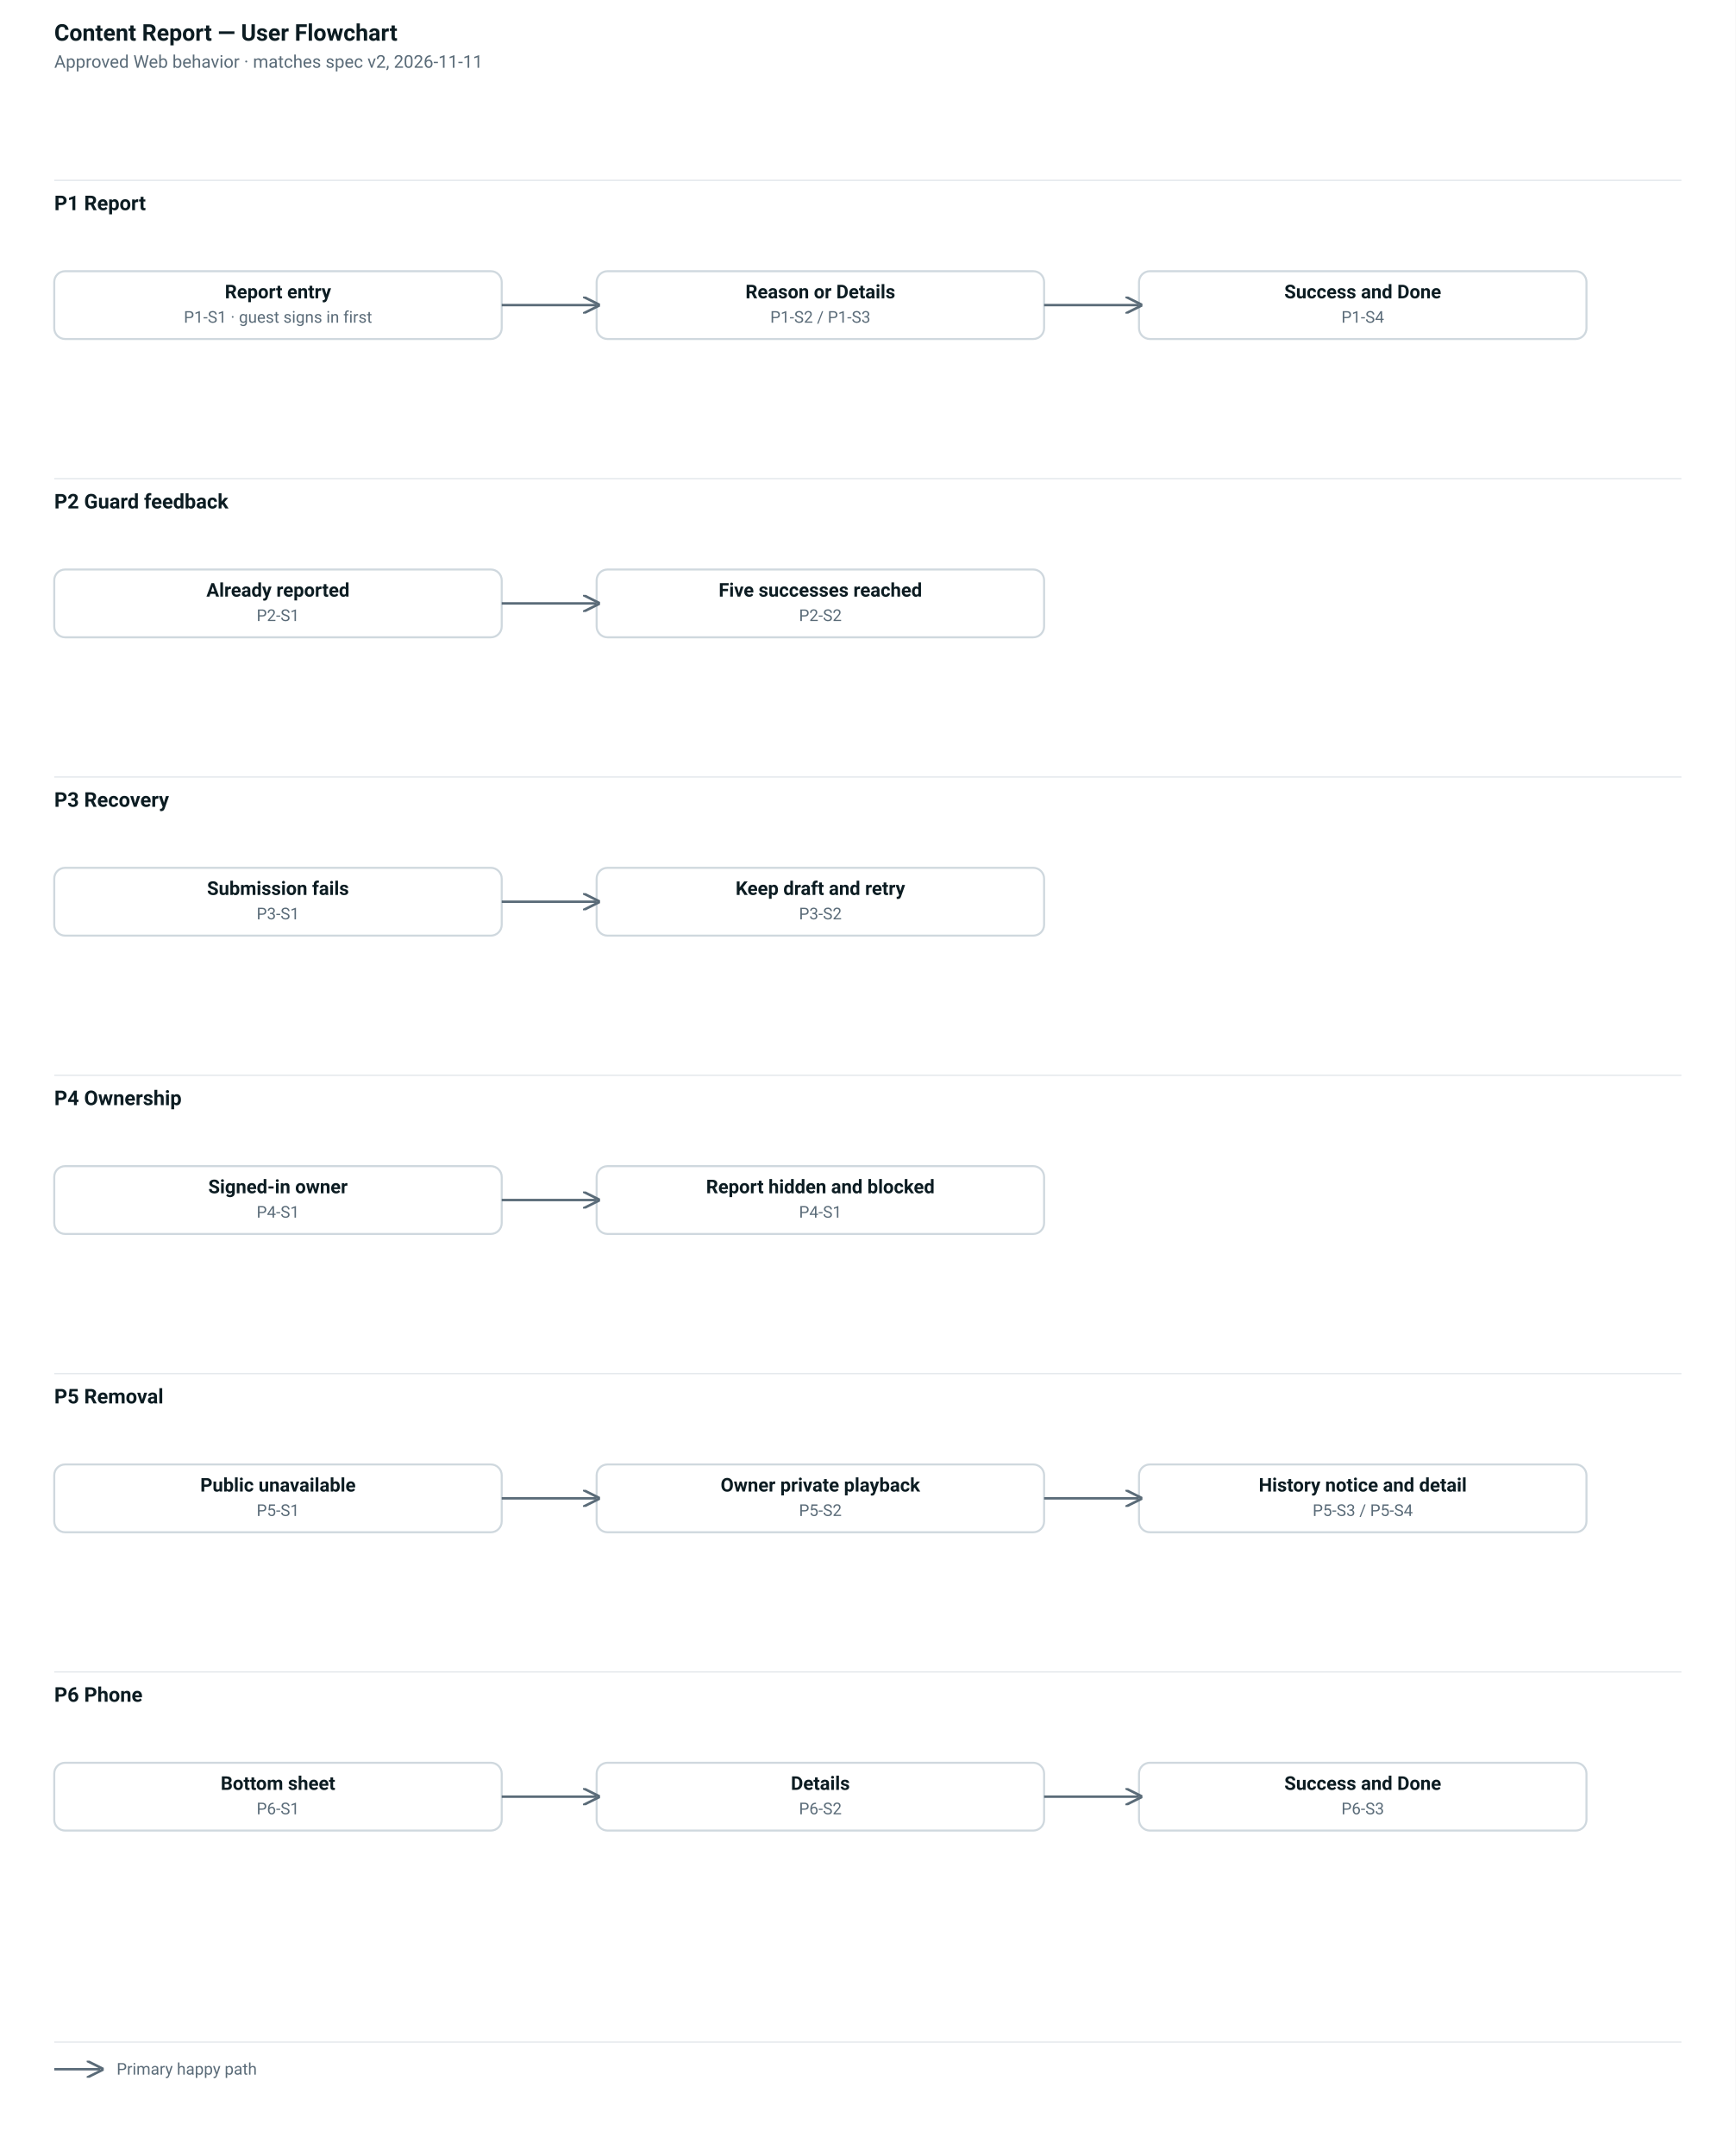
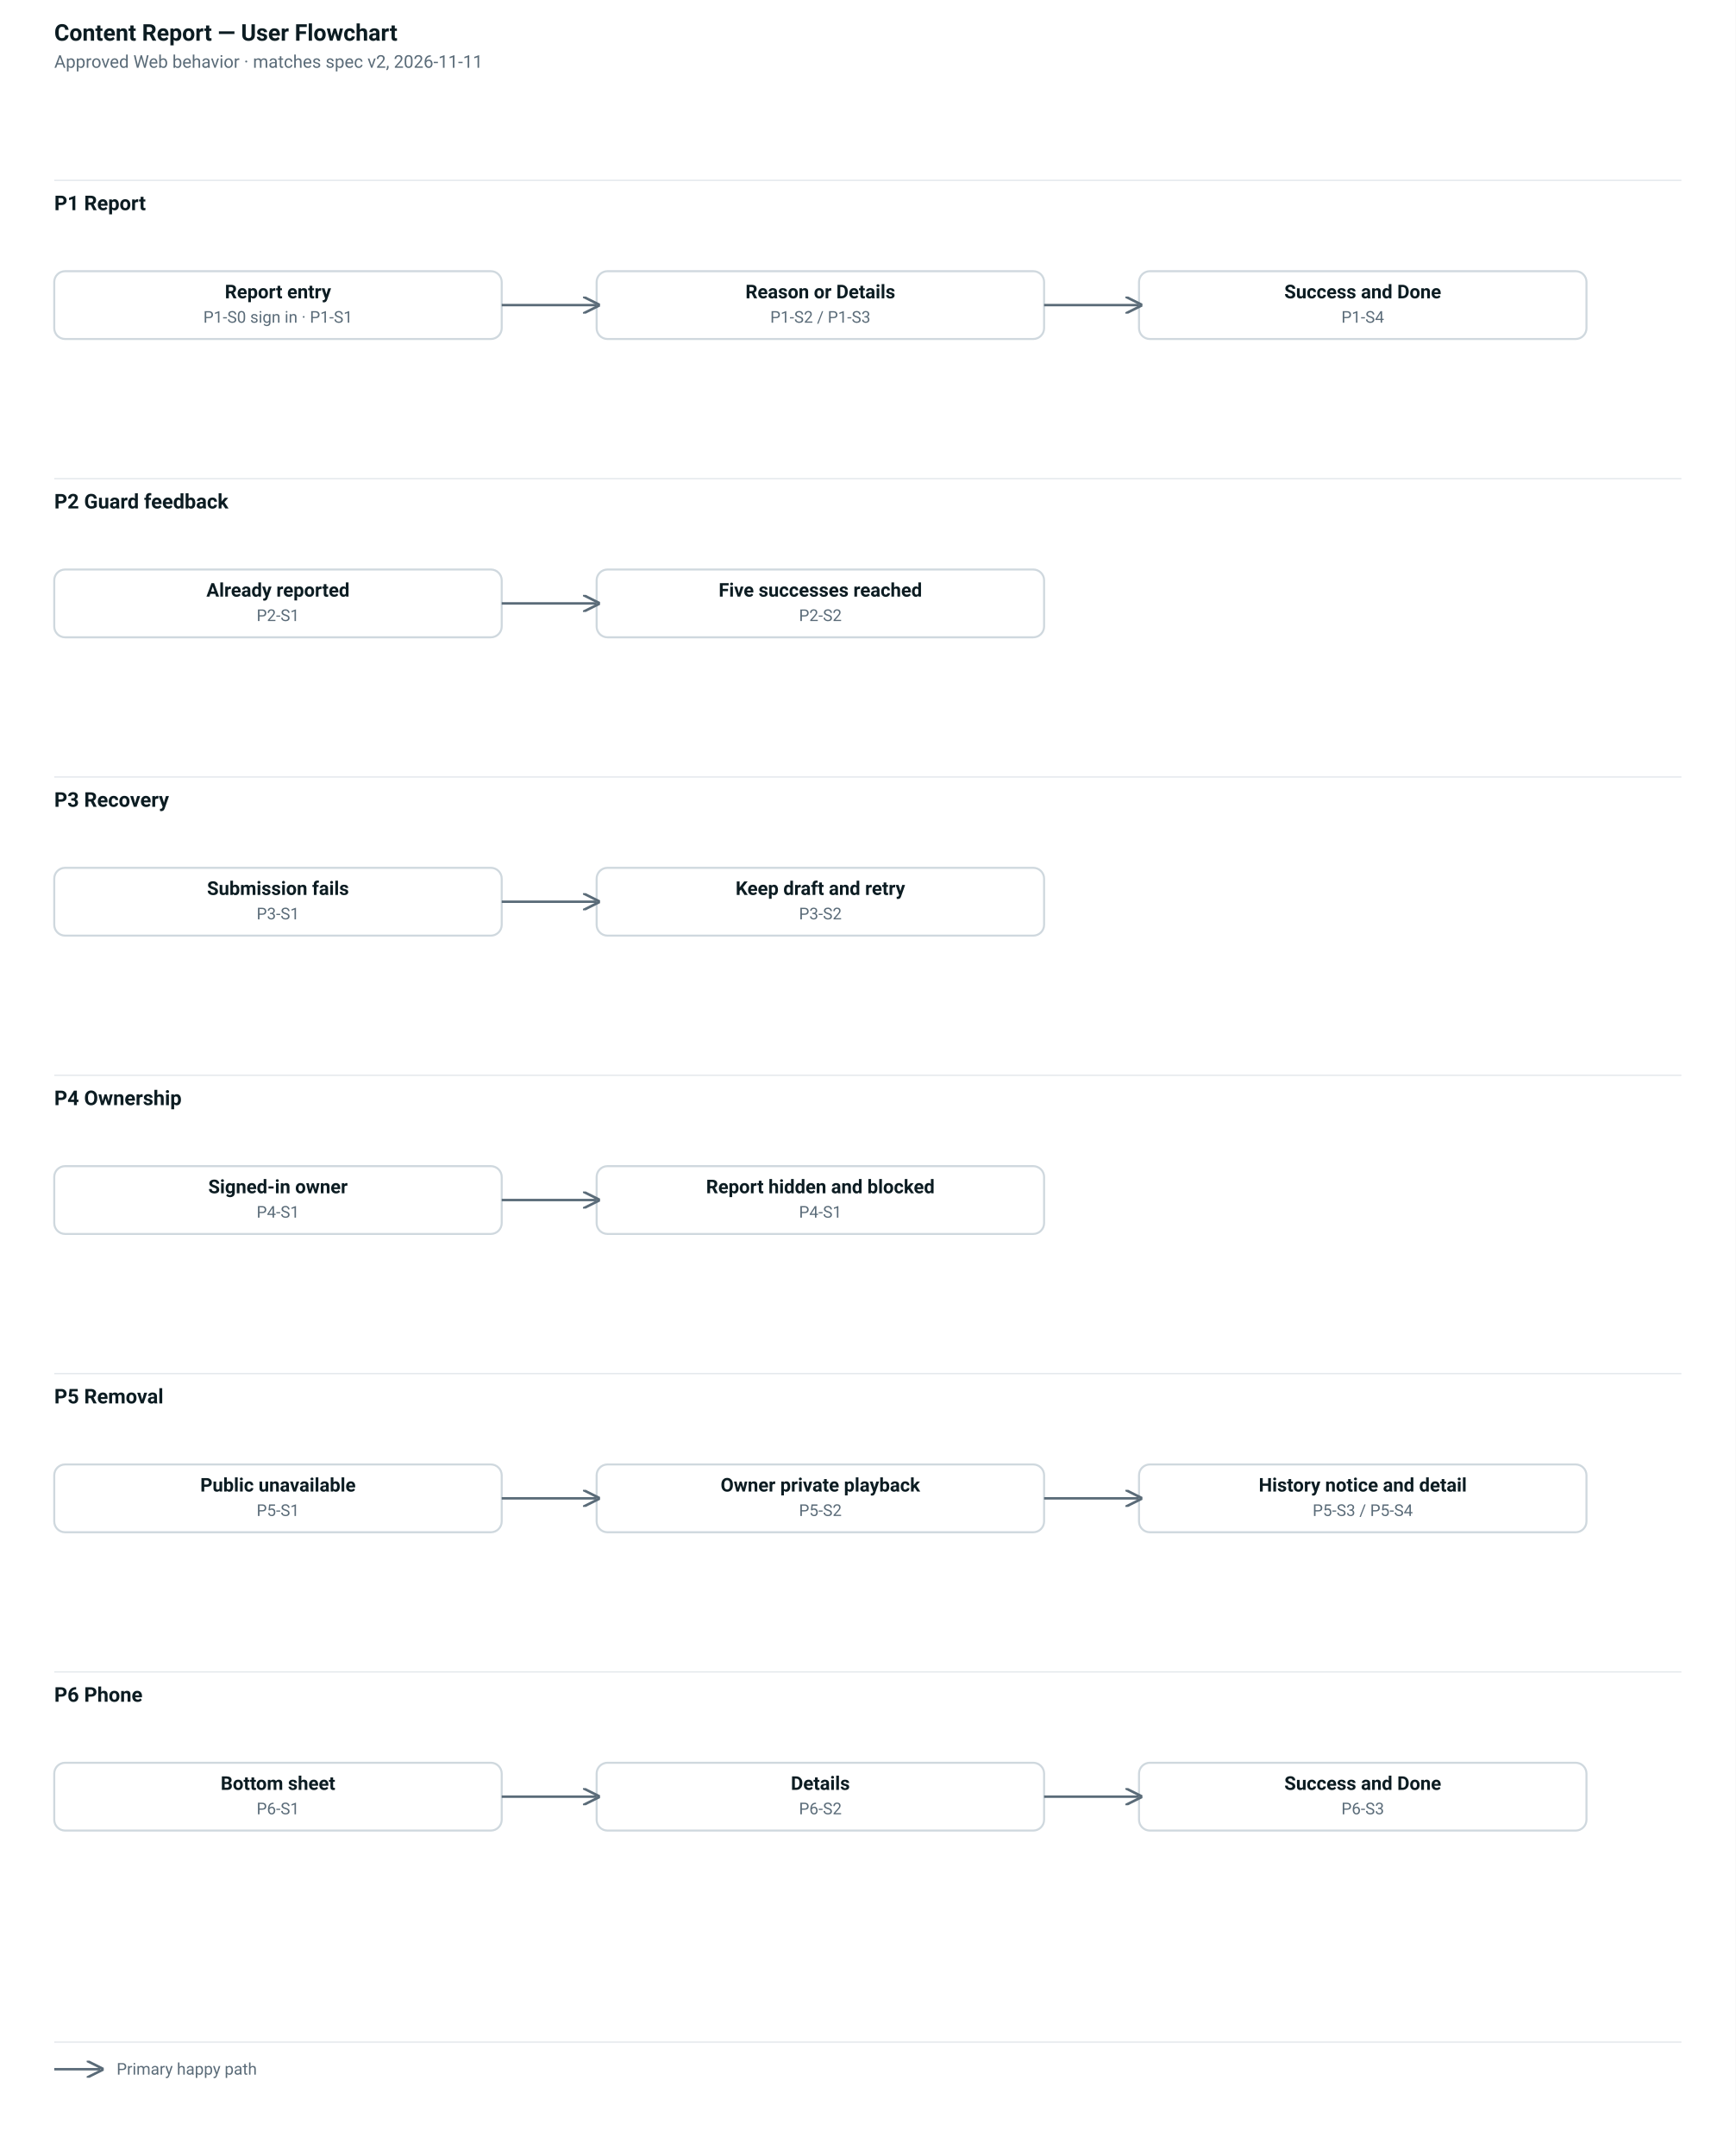
<svg xmlns="http://www.w3.org/2000/svg" width="1280" height="1590" viewBox="0 0 1280 1590" font-family="-apple-system,BlinkMacSystemFont,'Segoe UI',Roboto,sans-serif" role="img">
  <defs>
    <marker id="fc-primary" viewBox="0 0 10 10" refX="8" refY="5" markerWidth="7" markerHeight="7" orient="auto-start-reverse">
      <path d="M0 0 L10 5 L0 10" fill="none" stroke="#5a6b78" stroke-width="1.5" />
    </marker>
    <marker id="fc-error" viewBox="0 0 10 10" refX="8" refY="5" markerWidth="7" markerHeight="7" orient="auto-start-reverse">
      <path d="M0 0 L10 5 L0 10" fill="none" stroke="#d6484a" stroke-width="1.5" />
    </marker>
    <marker id="fc-structural" viewBox="0 0 10 10" refX="8" refY="5" markerWidth="7" markerHeight="7" orient="auto-start-reverse">
      <path d="M0 0 L10 5 L0 10" fill="none" stroke="#a8b2ba" stroke-width="1.5" />
    </marker>
    <marker id="fc-deferred" viewBox="0 0 10 10" refX="8" refY="5" markerWidth="7" markerHeight="7" orient="auto-start-reverse">
      <path d="M0 0 L10 5 L0 10" fill="none" stroke="#a8b2ba" stroke-width="1.5" />
    </marker>
    <marker id="fc-retry" viewBox="0 0 10 10" refX="8" refY="5" markerWidth="7" markerHeight="7" orient="auto-start-reverse">
      <path d="M0 0 L10 5 L0 10" fill="none" stroke="#6cc7e6" stroke-width="1.5" />
    </marker>
  </defs>
  <rect width="1280" height="1590" fill="#ffffff" />
  <text x="40" y="30" font-size="17" font-weight="700" fill="#0c1c22">Content Report — User Flowchart</text>
  <text x="40" y="50" font-size="13" fill="#5a6b78">Approved Web behavior · matches spec v2, 2026-11-11</text>
  <g transform="translate(0,80)">
    <line x1="40" y1="53" x2="1240" y2="53" stroke="#e5e9ed" stroke-width="1" />
    <text x="40" y="75" font-size="15" font-weight="700" fill="#0c1c22">P1 Report</text>
    <rect x="40" y="120" width="330" height="50" rx="8" fill="#ffffff" stroke="#cfd8de" stroke-width="1.5" />
    <text x="205" y="140" font-size="14" font-weight="700" fill="#0c1c22" text-anchor="middle">Report entry</text>
-     <text x="205" y="158" font-size="12" fill="#5a6b78" text-anchor="middle">P1-S1 · guest signs in first</text>
+     <text x="205" y="158" font-size="12" fill="#5a6b78" text-anchor="middle">P1-S0 sign in · P1-S1</text>
    <rect x="440" y="120" width="330" height="50" rx="8" fill="#ffffff" stroke="#cfd8de" stroke-width="1.5" />
    <text x="605" y="140" font-size="14" font-weight="700" fill="#0c1c22" text-anchor="middle">Reason or Details</text>
    <text x="605" y="158" font-size="12" fill="#5a6b78" text-anchor="middle">P1-S2 / P1-S3</text>
    <line x1="370" y1="145" x2="440" y2="145" stroke="#5a6b78" stroke-width="1.8" marker-end="url(#fc-primary)" />
    <rect x="840" y="120" width="330" height="50" rx="8" fill="#ffffff" stroke="#cfd8de" stroke-width="1.5" />
    <text x="1005" y="140" font-size="14" font-weight="700" fill="#0c1c22" text-anchor="middle">Success and Done</text>
    <text x="1005" y="158" font-size="12" fill="#5a6b78" text-anchor="middle">P1-S4</text>
    <line x1="770" y1="145" x2="840" y2="145" stroke="#5a6b78" stroke-width="1.8" marker-end="url(#fc-primary)" />
    <line x1="40" y1="273" x2="1240" y2="273" stroke="#e5e9ed" stroke-width="1" />
    <text x="40" y="295" font-size="15" font-weight="700" fill="#0c1c22">P2 Guard feedback</text>
    <rect x="40" y="340" width="330" height="50" rx="8" fill="#ffffff" stroke="#cfd8de" stroke-width="1.5" />
    <text x="205" y="360" font-size="14" font-weight="700" fill="#0c1c22" text-anchor="middle">Already reported</text>
    <text x="205" y="378" font-size="12" fill="#5a6b78" text-anchor="middle">P2-S1</text>
    <rect x="440" y="340" width="330" height="50" rx="8" fill="#ffffff" stroke="#cfd8de" stroke-width="1.5" />
    <text x="605" y="360" font-size="14" font-weight="700" fill="#0c1c22" text-anchor="middle">Five successes reached</text>
    <text x="605" y="378" font-size="12" fill="#5a6b78" text-anchor="middle">P2-S2</text>
    <line x1="370" y1="365" x2="440" y2="365" stroke="#5a6b78" stroke-width="1.8" marker-end="url(#fc-primary)" />
    <line x1="40" y1="493" x2="1240" y2="493" stroke="#e5e9ed" stroke-width="1" />
    <text x="40" y="515" font-size="15" font-weight="700" fill="#0c1c22">P3 Recovery</text>
    <rect x="40" y="560" width="330" height="50" rx="8" fill="#ffffff" stroke="#cfd8de" stroke-width="1.5" />
    <text x="205" y="580" font-size="14" font-weight="700" fill="#0c1c22" text-anchor="middle">Submission fails</text>
    <text x="205" y="598" font-size="12" fill="#5a6b78" text-anchor="middle">P3-S1</text>
    <rect x="440" y="560" width="330" height="50" rx="8" fill="#ffffff" stroke="#cfd8de" stroke-width="1.5" />
    <text x="605" y="580" font-size="14" font-weight="700" fill="#0c1c22" text-anchor="middle">Keep draft and retry</text>
    <text x="605" y="598" font-size="12" fill="#5a6b78" text-anchor="middle">P3-S2</text>
    <line x1="370" y1="585" x2="440" y2="585" stroke="#5a6b78" stroke-width="1.8" marker-end="url(#fc-primary)" />
    <line x1="40" y1="713" x2="1240" y2="713" stroke="#e5e9ed" stroke-width="1" />
    <text x="40" y="735" font-size="15" font-weight="700" fill="#0c1c22">P4 Ownership</text>
    <rect x="40" y="780" width="330" height="50" rx="8" fill="#ffffff" stroke="#cfd8de" stroke-width="1.5" />
    <text x="205" y="800" font-size="14" font-weight="700" fill="#0c1c22" text-anchor="middle">Signed-in owner</text>
    <text x="205" y="818" font-size="12" fill="#5a6b78" text-anchor="middle">P4-S1</text>
    <rect x="440" y="780" width="330" height="50" rx="8" fill="#ffffff" stroke="#cfd8de" stroke-width="1.5" />
    <text x="605" y="800" font-size="14" font-weight="700" fill="#0c1c22" text-anchor="middle">Report hidden and blocked</text>
    <text x="605" y="818" font-size="12" fill="#5a6b78" text-anchor="middle">P4-S1</text>
    <line x1="370" y1="805" x2="440" y2="805" stroke="#5a6b78" stroke-width="1.8" marker-end="url(#fc-primary)" />
    <line x1="40" y1="933" x2="1240" y2="933" stroke="#e5e9ed" stroke-width="1" />
    <text x="40" y="955" font-size="15" font-weight="700" fill="#0c1c22">P5 Removal</text>
    <rect x="40" y="1000" width="330" height="50" rx="8" fill="#ffffff" stroke="#cfd8de" stroke-width="1.5" />
    <text x="205" y="1020" font-size="14" font-weight="700" fill="#0c1c22" text-anchor="middle">Public unavailable</text>
    <text x="205" y="1038" font-size="12" fill="#5a6b78" text-anchor="middle">P5-S1</text>
    <rect x="440" y="1000" width="330" height="50" rx="8" fill="#ffffff" stroke="#cfd8de" stroke-width="1.5" />
    <text x="605" y="1020" font-size="14" font-weight="700" fill="#0c1c22" text-anchor="middle">Owner private playback</text>
    <text x="605" y="1038" font-size="12" fill="#5a6b78" text-anchor="middle">P5-S2</text>
    <line x1="370" y1="1025" x2="440" y2="1025" stroke="#5a6b78" stroke-width="1.8" marker-end="url(#fc-primary)" />
    <rect x="840" y="1000" width="330" height="50" rx="8" fill="#ffffff" stroke="#cfd8de" stroke-width="1.5" />
    <text x="1005" y="1020" font-size="14" font-weight="700" fill="#0c1c22" text-anchor="middle">History notice and detail</text>
    <text x="1005" y="1038" font-size="12" fill="#5a6b78" text-anchor="middle">P5-S3 / P5-S4</text>
    <line x1="770" y1="1025" x2="840" y2="1025" stroke="#5a6b78" stroke-width="1.8" marker-end="url(#fc-primary)" />
    <line x1="40" y1="1153" x2="1240" y2="1153" stroke="#e5e9ed" stroke-width="1" />
    <text x="40" y="1175" font-size="15" font-weight="700" fill="#0c1c22">P6 Phone</text>
    <rect x="40" y="1220" width="330" height="50" rx="8" fill="#ffffff" stroke="#cfd8de" stroke-width="1.5" />
    <text x="205" y="1240" font-size="14" font-weight="700" fill="#0c1c22" text-anchor="middle">Bottom sheet</text>
    <text x="205" y="1258" font-size="12" fill="#5a6b78" text-anchor="middle">P6-S1</text>
    <rect x="440" y="1220" width="330" height="50" rx="8" fill="#ffffff" stroke="#cfd8de" stroke-width="1.5" />
    <text x="605" y="1240" font-size="14" font-weight="700" fill="#0c1c22" text-anchor="middle">Details</text>
    <text x="605" y="1258" font-size="12" fill="#5a6b78" text-anchor="middle">P6-S2</text>
    <line x1="370" y1="1245" x2="440" y2="1245" stroke="#5a6b78" stroke-width="1.8" marker-end="url(#fc-primary)" />
    <rect x="840" y="1220" width="330" height="50" rx="8" fill="#ffffff" stroke="#cfd8de" stroke-width="1.5" />
    <text x="1005" y="1240" font-size="14" font-weight="700" fill="#0c1c22" text-anchor="middle">Success and Done</text>
    <text x="1005" y="1258" font-size="12" fill="#5a6b78" text-anchor="middle">P6-S3</text>
    <line x1="770" y1="1245" x2="840" y2="1245" stroke="#5a6b78" stroke-width="1.8" marker-end="url(#fc-primary)" />
    <line x1="40" y1="1426" x2="1240" y2="1426" stroke="#e5e9ed" stroke-width="1" />
    <line x1="40" y1="1446" x2="74" y2="1446" stroke="#5a6b78" stroke-width="1.8" marker-end="url(#fc-primary)" />
    <text x="86" y="1450" font-size="12" fill="#5a6b78">Primary happy path</text>
  </g>
</svg>
